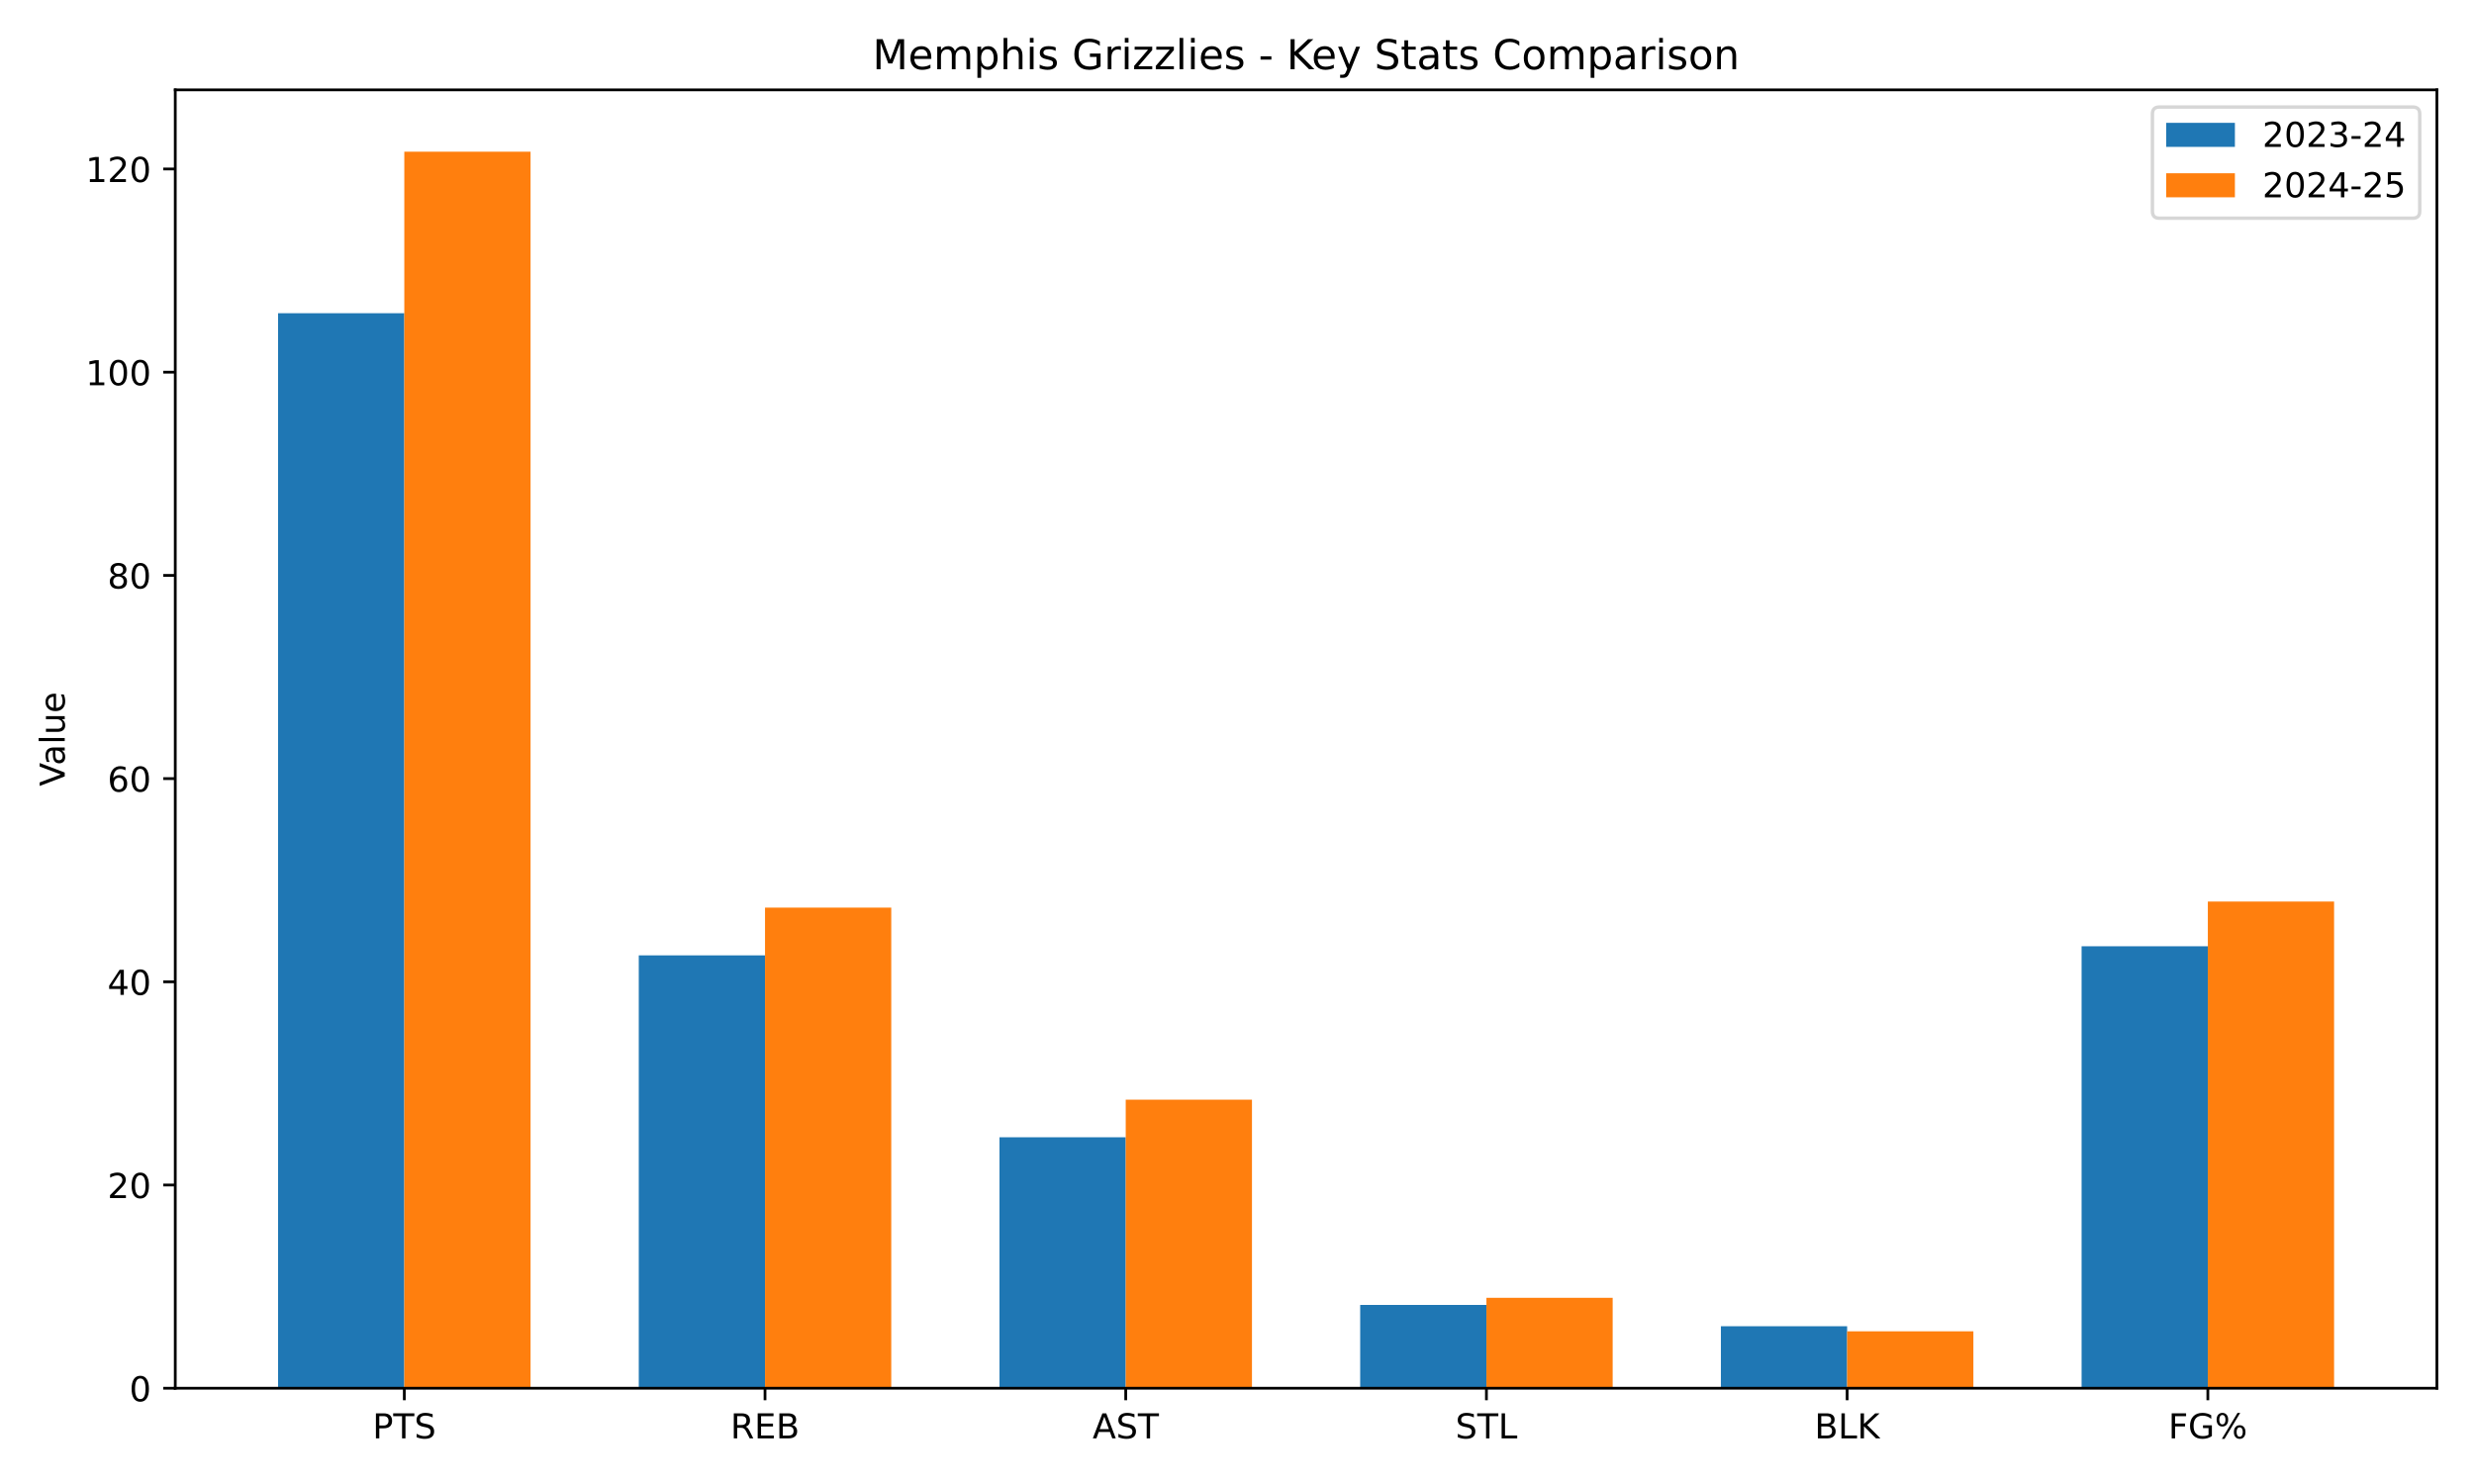
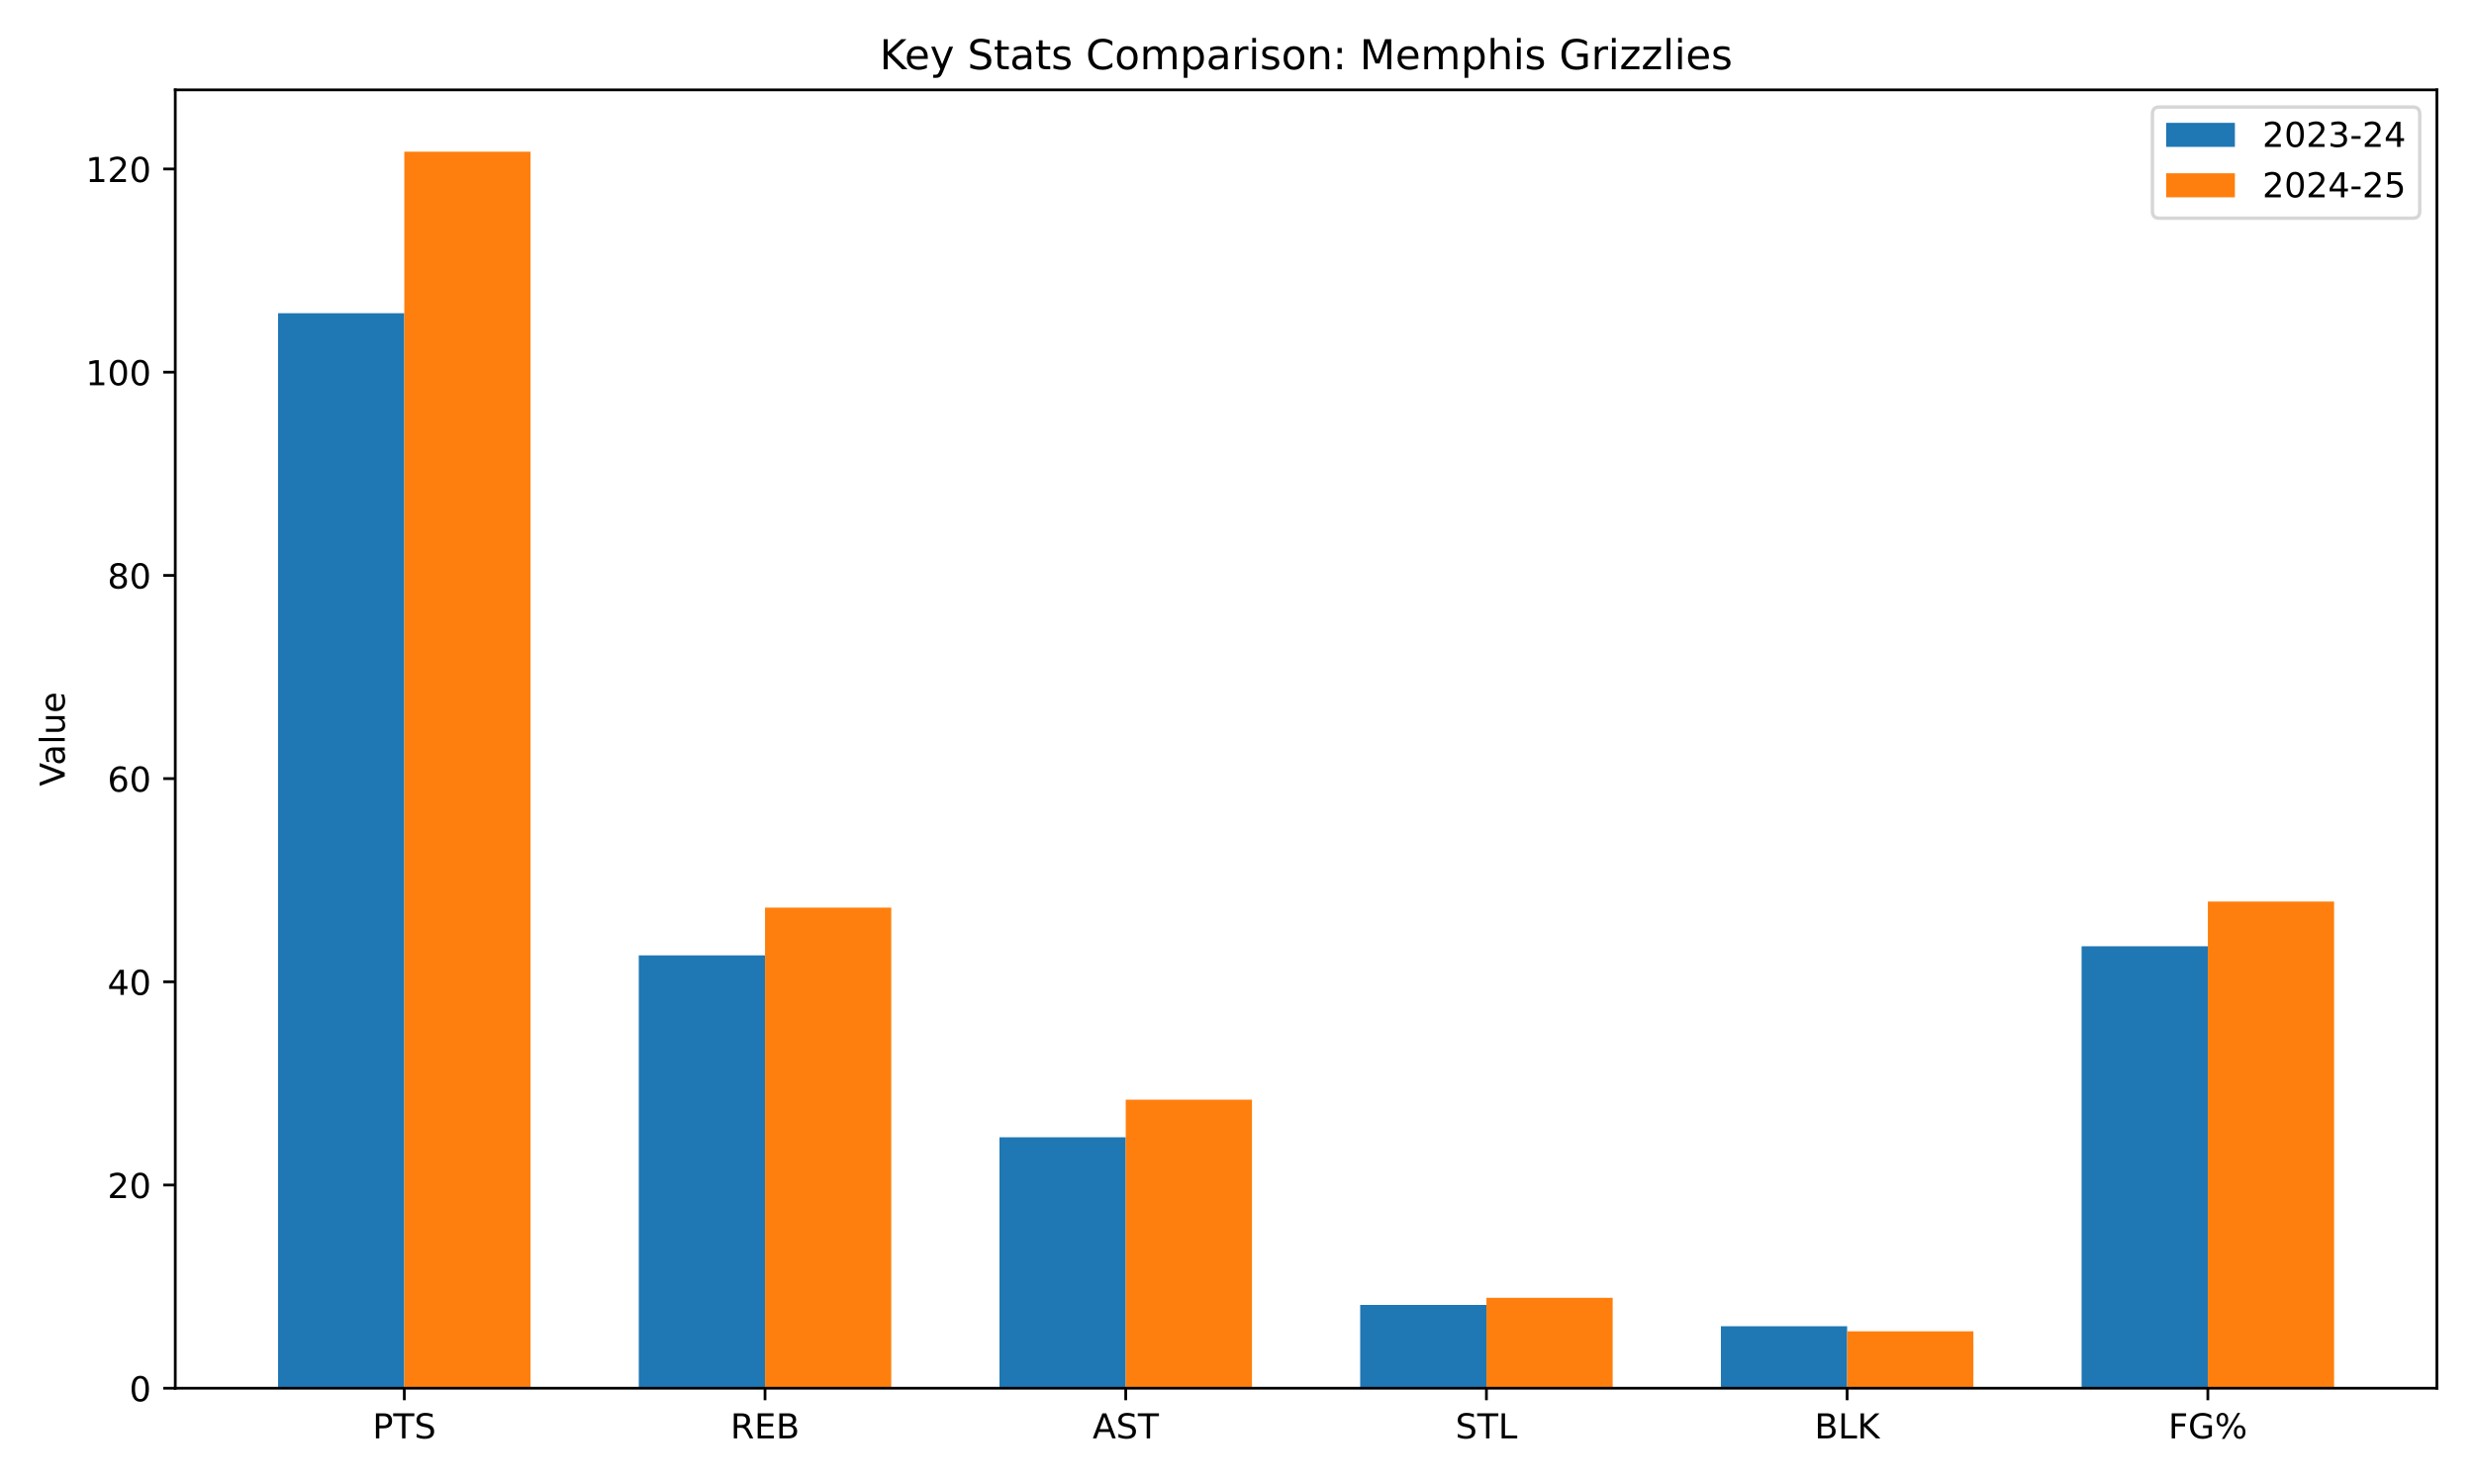
<svg xmlns="http://www.w3.org/2000/svg" xmlns:xlink="http://www.w3.org/1999/xlink" width="720pt" height="432pt" viewBox="0 0 720 432" version="1.1">
  <defs>
    <style type="text/css">*{stroke-linejoin: round; stroke-linecap: butt}</style>
  </defs>
  <g id="figure_1">
    <g id="patch_1">
      <path d="M 0 432  L 720 432  L 720 0  L 0 0  z " style="fill: #ffffff" />
    </g>
    <g id="axes_1">
      <g id="patch_2">
        <path d="M 51.005 404.12  L 709.2 404.12  L 709.2 26.16  L 51.005 26.16  z " style="fill: #ffffff" />
      </g>
      <g id="patch_3">
-         <path d="M 80.923 404.12  L 117.664 404.12  L 117.664 91.187  L 80.923 91.187  z " clip-path="url(#p59e010c3ba)" style="fill: #1f77b4" />
+         <path d="M 80.923 404.12  L 117.664 404.12  L 117.664 91.187  L 80.923 91.187  z " clip-path="url(#pfcd56bd273)" style="fill: #1f77b4" />
      </g>
      <g id="patch_4">
-         <path d="M 185.898 404.12  L 222.64 404.12  L 222.64 278.119  L 185.898 278.119  z " clip-path="url(#p59e010c3ba)" style="fill: #1f77b4" />
+         <path d="M 185.898 404.12  L 222.64 404.12  L 222.64 278.119  L 185.898 278.119  z " clip-path="url(#pfcd56bd273)" style="fill: #1f77b4" />
      </g>
      <g id="patch_5">
-         <path d="M 290.874 404.12  L 327.615 404.12  L 327.615 331.063  L 290.874 331.063  z " clip-path="url(#p59e010c3ba)" style="fill: #1f77b4" />
+         <path d="M 290.874 404.12  L 327.615 404.12  L 327.615 331.063  L 290.874 331.063  z " clip-path="url(#pfcd56bd273)" style="fill: #1f77b4" />
      </g>
      <g id="patch_6">
-         <path d="M 395.849 404.12  L 432.59 404.12  L 432.59 379.866  L 395.849 379.866  z " clip-path="url(#p59e010c3ba)" style="fill: #1f77b4" />
+         <path d="M 395.849 404.12  L 432.59 404.12  L 432.59 379.866  L 395.849 379.866  z " clip-path="url(#pfcd56bd273)" style="fill: #1f77b4" />
      </g>
      <g id="patch_7">
-         <path d="M 500.824 404.12  L 537.565 404.12  L 537.565 386.078  L 500.824 386.078  z " clip-path="url(#p59e010c3ba)" style="fill: #1f77b4" />
+         <path d="M 500.824 404.12  L 537.565 404.12  L 537.565 386.078  L 500.824 386.078  z " clip-path="url(#pfcd56bd273)" style="fill: #1f77b4" />
      </g>
      <g id="patch_8">
-         <path d="M 605.799 404.12  L 642.541 404.12  L 642.541 275.457  L 605.799 275.457  z " clip-path="url(#p59e010c3ba)" style="fill: #1f77b4" />
+         <path d="M 605.799 404.12  L 642.541 404.12  L 642.541 275.457  L 605.799 275.457  z " clip-path="url(#pfcd56bd273)" style="fill: #1f77b4" />
      </g>
      <g id="patch_9">
-         <path d="M 117.664 404.12  L 154.406 404.12  L 154.406 44.158  L 117.664 44.158  z " clip-path="url(#p59e010c3ba)" style="fill: #ff7f0e" />
+         <path d="M 117.664 404.12  L 154.406 404.12  L 154.406 44.158  L 117.664 44.158  z " clip-path="url(#pfcd56bd273)" style="fill: #ff7f0e" />
      </g>
      <g id="patch_10">
-         <path d="M 222.64 404.12  L 259.381 404.12  L 259.381 264.217  L 222.64 264.217  z " clip-path="url(#p59e010c3ba)" style="fill: #ff7f0e" />
+         <path d="M 222.64 404.12  L 259.381 404.12  L 259.381 264.217  L 222.64 264.217  z " clip-path="url(#pfcd56bd273)" style="fill: #ff7f0e" />
      </g>
      <g id="patch_11">
-         <path d="M 327.615 404.12  L 364.356 404.12  L 364.356 320.119  L 327.615 320.119  z " clip-path="url(#p59e010c3ba)" style="fill: #ff7f0e" />
+         <path d="M 327.615 404.12  L 364.356 404.12  L 364.356 320.119  L 327.615 320.119  z " clip-path="url(#pfcd56bd273)" style="fill: #ff7f0e" />
      </g>
      <g id="patch_12">
-         <path d="M 432.59 404.12  L 469.331 404.12  L 469.331 377.796  L 432.59 377.796  z " clip-path="url(#p59e010c3ba)" style="fill: #ff7f0e" />
+         <path d="M 432.59 404.12  L 469.331 404.12  L 469.331 377.796  L 432.59 377.796  z " clip-path="url(#pfcd56bd273)" style="fill: #ff7f0e" />
      </g>
      <g id="patch_13">
-         <path d="M 537.565 404.12  L 574.307 404.12  L 574.307 387.556  L 537.565 387.556  z " clip-path="url(#p59e010c3ba)" style="fill: #ff7f0e" />
+         <path d="M 537.565 404.12  L 574.307 404.12  L 574.307 387.556  L 537.565 387.556  z " clip-path="url(#pfcd56bd273)" style="fill: #ff7f0e" />
      </g>
      <g id="patch_14">
-         <path d="M 642.541 404.12  L 679.282 404.12  L 679.282 262.442  L 642.541 262.442  z " clip-path="url(#p59e010c3ba)" style="fill: #ff7f0e" />
+         <path d="M 642.541 404.12  L 679.282 404.12  L 679.282 262.442  L 642.541 262.442  z " clip-path="url(#pfcd56bd273)" style="fill: #ff7f0e" />
      </g>
      <g id="matplotlib.axis_1">
        <g id="xtick_1">
          <g id="line2d_1">
            <defs>
-               <path id="mf47f81789f" d="M 0 0  L 0 3.5  " style="stroke: #000000; stroke-width: 0.8" />
+               <path id="mcd66776b25" d="M 0 0  L 0 3.5  " style="stroke: #000000; stroke-width: 0.8" />
            </defs>
            <g>
-               <use xlink:href="#mf47f81789f" x="117.664" y="404.12" style="stroke: #000000; stroke-width: 0.8" />
+               <use xlink:href="#mcd66776b25" x="117.664" y="404.12" style="stroke: #000000; stroke-width: 0.8" />
            </g>
          </g>
          <g id="text_1">
            <g transform="translate(108.4213 418.7184) scale(0.1 -0.1)">
              <defs>
                <path id="DejaVuSans-50" d="M 1259 4147  L 1259 2394  L 2053 2394  Q 2494 2394 2734 2622  Q 2975 2850 2975 3272  Q 2975 3691 2734 3919  Q 2494 4147 2053 4147  L 1259 4147  z M 628 4666  L 2053 4666  Q 2838 4666 3239 4311  Q 3641 3956 3641 3272  Q 3641 2581 3239 2228  Q 2838 1875 2053 1875  L 1259 1875  L 1259 0  L 628 0  L 628 4666  z " transform="scale(0.015625)" />
                <path id="DejaVuSans-54" d="M -19 4666  L 3928 4666  L 3928 4134  L 2272 4134  L 2272 0  L 1638 0  L 1638 4134  L -19 4134  L -19 4666  z " transform="scale(0.015625)" />
                <path id="DejaVuSans-53" d="M 3425 4513  L 3425 3897  Q 3066 4069 2747 4153  Q 2428 4238 2131 4238  Q 1616 4238 1336 4038  Q 1056 3838 1056 3469  Q 1056 3159 1242 3001  Q 1428 2844 1947 2747  L 2328 2669  Q 3034 2534 3370 2195  Q 3706 1856 3706 1288  Q 3706 609 3251 259  Q 2797 -91 1919 -91  Q 1588 -91 1214 -16  Q 841 59 441 206  L 441 856  Q 825 641 1194 531  Q 1563 422 1919 422  Q 2459 422 2753 634  Q 3047 847 3047 1241  Q 3047 1584 2836 1778  Q 2625 1972 2144 2069  L 1759 2144  Q 1053 2284 737 2584  Q 422 2884 422 3419  Q 422 4038 858 4394  Q 1294 4750 2059 4750  Q 2388 4750 2728 4690  Q 3069 4631 3425 4513  z " transform="scale(0.015625)" />
              </defs>
              <use xlink:href="#DejaVuSans-50" />
              <use xlink:href="#DejaVuSans-54" transform="translate(60.30273 0)" />
              <use xlink:href="#DejaVuSans-53" transform="translate(121.3867 0)" />
            </g>
          </g>
        </g>
        <g id="xtick_2">
          <g id="line2d_2">
            <g>
-               <use xlink:href="#mf47f81789f" x="222.64" y="404.12" style="stroke: #000000; stroke-width: 0.8" />
+               <use xlink:href="#mcd66776b25" x="222.64" y="404.12" style="stroke: #000000; stroke-width: 0.8" />
            </g>
          </g>
          <g id="text_2">
            <g transform="translate(212.5755 418.7184) scale(0.1 -0.1)">
              <defs>
                <path id="DejaVuSans-52" d="M 2841 2188  Q 3044 2119 3236 1894  Q 3428 1669 3622 1275  L 4263 0  L 3584 0  L 2988 1197  Q 2756 1666 2539 1819  Q 2322 1972 1947 1972  L 1259 1972  L 1259 0  L 628 0  L 628 4666  L 2053 4666  Q 2853 4666 3247 4331  Q 3641 3997 3641 3322  Q 3641 2881 3436 2590  Q 3231 2300 2841 2188  z M 1259 4147  L 1259 2491  L 2053 2491  Q 2509 2491 2742 2702  Q 2975 2913 2975 3322  Q 2975 3731 2742 3939  Q 2509 4147 2053 4147  L 1259 4147  z " transform="scale(0.015625)" />
                <path id="DejaVuSans-45" d="M 628 4666  L 3578 4666  L 3578 4134  L 1259 4134  L 1259 2753  L 3481 2753  L 3481 2222  L 1259 2222  L 1259 531  L 3634 531  L 3634 0  L 628 0  L 628 4666  z " transform="scale(0.015625)" />
                <path id="DejaVuSans-42" d="M 1259 2228  L 1259 519  L 2272 519  Q 2781 519 3026 730  Q 3272 941 3272 1375  Q 3272 1813 3026 2020  Q 2781 2228 2272 2228  L 1259 2228  z M 1259 4147  L 1259 2741  L 2194 2741  Q 2656 2741 2882 2914  Q 3109 3088 3109 3444  Q 3109 3797 2882 3972  Q 2656 4147 2194 4147  L 1259 4147  z M 628 4666  L 2241 4666  Q 2963 4666 3353 4366  Q 3744 4066 3744 3513  Q 3744 3084 3544 2831  Q 3344 2578 2956 2516  Q 3422 2416 3680 2098  Q 3938 1781 3938 1306  Q 3938 681 3513 340  Q 3088 0 2303 0  L 628 0  L 628 4666  z " transform="scale(0.015625)" />
              </defs>
              <use xlink:href="#DejaVuSans-52" />
              <use xlink:href="#DejaVuSans-45" transform="translate(69.48242 0)" />
              <use xlink:href="#DejaVuSans-42" transform="translate(132.666 0)" />
            </g>
          </g>
        </g>
        <g id="xtick_3">
          <g id="line2d_3">
            <g>
-               <use xlink:href="#mf47f81789f" x="327.615" y="404.12" style="stroke: #000000; stroke-width: 0.8" />
+               <use xlink:href="#mcd66776b25" x="327.615" y="404.12" style="stroke: #000000; stroke-width: 0.8" />
            </g>
          </g>
          <g id="text_3">
            <g transform="translate(317.9664 418.7184) scale(0.1 -0.1)">
              <defs>
                <path id="DejaVuSans-41" d="M 2188 4044  L 1331 1722  L 3047 1722  L 2188 4044  z M 1831 4666  L 2547 4666  L 4325 0  L 3669 0  L 3244 1197  L 1141 1197  L 716 0  L 50 0  L 1831 4666  z " transform="scale(0.015625)" />
              </defs>
              <use xlink:href="#DejaVuSans-41" />
              <use xlink:href="#DejaVuSans-53" transform="translate(68.4082 0)" />
              <use xlink:href="#DejaVuSans-54" transform="translate(131.8848 0)" />
            </g>
          </g>
        </g>
        <g id="xtick_4">
          <g id="line2d_4">
            <g>
-               <use xlink:href="#mf47f81789f" x="432.59" y="404.12" style="stroke: #000000; stroke-width: 0.8" />
+               <use xlink:href="#mcd66776b25" x="432.59" y="404.12" style="stroke: #000000; stroke-width: 0.8" />
            </g>
          </g>
          <g id="text_4">
            <g transform="translate(423.5761 418.7184) scale(0.1 -0.1)">
              <defs>
                <path id="DejaVuSans-4c" d="M 628 4666  L 1259 4666  L 1259 531  L 3531 531  L 3531 0  L 628 0  L 628 4666  z " transform="scale(0.015625)" />
              </defs>
              <use xlink:href="#DejaVuSans-53" />
              <use xlink:href="#DejaVuSans-54" transform="translate(63.47656 0)" />
              <use xlink:href="#DejaVuSans-4c" transform="translate(124.5605 0)" />
            </g>
          </g>
        </g>
        <g id="xtick_5">
          <g id="line2d_5">
            <g>
-               <use xlink:href="#mf47f81789f" x="537.565" y="404.12" style="stroke: #000000; stroke-width: 0.8" />
+               <use xlink:href="#mcd66776b25" x="537.565" y="404.12" style="stroke: #000000; stroke-width: 0.8" />
            </g>
          </g>
          <g id="text_5">
            <g transform="translate(528.0701 418.7184) scale(0.1 -0.1)">
              <defs>
                <path id="DejaVuSans-4b" d="M 628 4666  L 1259 4666  L 1259 2694  L 3353 4666  L 4166 4666  L 1850 2491  L 4331 0  L 3500 0  L 1259 2247  L 1259 0  L 628 0  L 628 4666  z " transform="scale(0.015625)" />
              </defs>
              <use xlink:href="#DejaVuSans-42" />
              <use xlink:href="#DejaVuSans-4c" transform="translate(68.60352 0)" />
              <use xlink:href="#DejaVuSans-4b" transform="translate(124.3164 0)" />
            </g>
          </g>
        </g>
        <g id="xtick_6">
          <g id="line2d_6">
            <g>
-               <use xlink:href="#mf47f81789f" x="642.541" y="404.12" style="stroke: #000000; stroke-width: 0.8" />
+               <use xlink:href="#mcd66776b25" x="642.541" y="404.12" style="stroke: #000000; stroke-width: 0.8" />
            </g>
          </g>
          <g id="text_6">
            <g transform="translate(631.0399 418.7184) scale(0.1 -0.1)">
              <defs>
                <path id="DejaVuSans-46" d="M 628 4666  L 3309 4666  L 3309 4134  L 1259 4134  L 1259 2759  L 3109 2759  L 3109 2228  L 1259 2228  L 1259 0  L 628 0  L 628 4666  z " transform="scale(0.015625)" />
                <path id="DejaVuSans-47" d="M 3809 666  L 3809 1919  L 2778 1919  L 2778 2438  L 4434 2438  L 4434 434  Q 4069 175 3628 42  Q 3188 -91 2688 -91  Q 1594 -91 976 548  Q 359 1188 359 2328  Q 359 3472 976 4111  Q 1594 4750 2688 4750  Q 3144 4750 3555 4637  Q 3966 4525 4313 4306  L 4313 3634  Q 3963 3931 3569 4081  Q 3175 4231 2741 4231  Q 1884 4231 1454 3753  Q 1025 3275 1025 2328  Q 1025 1384 1454 906  Q 1884 428 2741 428  Q 3075 428 3337 486  Q 3600 544 3809 666  z " transform="scale(0.015625)" />
                <path id="DejaVuSans-25" d="M 4653 2053  Q 4381 2053 4226 1822  Q 4072 1591 4072 1178  Q 4072 772 4226 539  Q 4381 306 4653 306  Q 4919 306 5073 539  Q 5228 772 5228 1178  Q 5228 1588 5073 1820  Q 4919 2053 4653 2053  z M 4653 2450  Q 5147 2450 5437 2106  Q 5728 1763 5728 1178  Q 5728 594 5436 251  Q 5144 -91 4653 -91  Q 4153 -91 3862 251  Q 3572 594 3572 1178  Q 3572 1766 3864 2108  Q 4156 2450 4653 2450  z M 1428 4353  Q 1159 4353 1004 4120  Q 850 3888 850 3481  Q 850 3069 1003 2837  Q 1156 2606 1428 2606  Q 1700 2606 1854 2837  Q 2009 3069 2009 3481  Q 2009 3884 1853 4118  Q 1697 4353 1428 4353  z M 4250 4750  L 4750 4750  L 1831 -91  L 1331 -91  L 4250 4750  z M 1428 4750  Q 1922 4750 2215 4408  Q 2509 4066 2509 3481  Q 2509 2891 2217 2550  Q 1925 2209 1428 2209  Q 931 2209 642 2551  Q 353 2894 353 3481  Q 353 4063 643 4406  Q 934 4750 1428 4750  z " transform="scale(0.015625)" />
              </defs>
              <use xlink:href="#DejaVuSans-46" />
              <use xlink:href="#DejaVuSans-47" transform="translate(57.51953 0)" />
              <use xlink:href="#DejaVuSans-25" transform="translate(135.0098 0)" />
            </g>
          </g>
        </g>
      </g>
      <g id="matplotlib.axis_2">
        <g id="ytick_1">
          <g id="line2d_7">
            <defs>
-               <path id="m4245919a4b" d="M 0 0  L -3.5 0  " style="stroke: #000000; stroke-width: 0.8" />
+               <path id="mbdf0be1063" d="M 0 0  L -3.5 0  " style="stroke: #000000; stroke-width: 0.8" />
            </defs>
            <g>
-               <use xlink:href="#m4245919a4b" x="51.005" y="404.12" style="stroke: #000000; stroke-width: 0.8" />
+               <use xlink:href="#mbdf0be1063" x="51.005" y="404.12" style="stroke: #000000; stroke-width: 0.8" />
            </g>
          </g>
          <g id="text_7">
            <g transform="translate(37.6425 407.9192) scale(0.1 -0.1)">
              <defs>
                <path id="DejaVuSans-30" d="M 2034 4250  Q 1547 4250 1301 3770  Q 1056 3291 1056 2328  Q 1056 1369 1301 889  Q 1547 409 2034 409  Q 2525 409 2770 889  Q 3016 1369 3016 2328  Q 3016 3291 2770 3770  Q 2525 4250 2034 4250  z M 2034 4750  Q 2819 4750 3233 4129  Q 3647 3509 3647 2328  Q 3647 1150 3233 529  Q 2819 -91 2034 -91  Q 1250 -91 836 529  Q 422 1150 422 2328  Q 422 3509 836 4129  Q 1250 4750 2034 4750  z " transform="scale(0.015625)" />
              </defs>
              <use xlink:href="#DejaVuSans-30" />
            </g>
          </g>
        </g>
        <g id="ytick_2">
          <g id="line2d_8">
            <g>
-               <use xlink:href="#m4245919a4b" x="51.005" y="344.964" style="stroke: #000000; stroke-width: 0.8" />
+               <use xlink:href="#mbdf0be1063" x="51.005" y="344.964" style="stroke: #000000; stroke-width: 0.8" />
            </g>
          </g>
          <g id="text_8">
            <g transform="translate(31.28 348.7636) scale(0.1 -0.1)">
              <defs>
                <path id="DejaVuSans-32" d="M 1228 531  L 3431 531  L 3431 0  L 469 0  L 469 531  Q 828 903 1448 1529  Q 2069 2156 2228 2338  Q 2531 2678 2651 2914  Q 2772 3150 2772 3378  Q 2772 3750 2511 3984  Q 2250 4219 1831 4219  Q 1534 4219 1204 4116  Q 875 4013 500 3803  L 500 4441  Q 881 4594 1212 4672  Q 1544 4750 1819 4750  Q 2544 4750 2975 4387  Q 3406 4025 3406 3419  Q 3406 3131 3298 2873  Q 3191 2616 2906 2266  Q 2828 2175 2409 1742  Q 1991 1309 1228 531  z " transform="scale(0.015625)" />
              </defs>
              <use xlink:href="#DejaVuSans-32" />
              <use xlink:href="#DejaVuSans-30" transform="translate(63.62305 0)" />
            </g>
          </g>
        </g>
        <g id="ytick_3">
          <g id="line2d_9">
            <g>
-               <use xlink:href="#m4245919a4b" x="51.005" y="285.809" style="stroke: #000000; stroke-width: 0.8" />
+               <use xlink:href="#mbdf0be1063" x="51.005" y="285.809" style="stroke: #000000; stroke-width: 0.8" />
            </g>
          </g>
          <g id="text_9">
            <g transform="translate(31.28 289.608) scale(0.1 -0.1)">
              <defs>
                <path id="DejaVuSans-34" d="M 2419 4116  L 825 1625  L 2419 1625  L 2419 4116  z M 2253 4666  L 3047 4666  L 3047 1625  L 3713 1625  L 3713 1100  L 3047 1100  L 3047 0  L 2419 0  L 2419 1100  L 313 1100  L 313 1709  L 2253 4666  z " transform="scale(0.015625)" />
              </defs>
              <use xlink:href="#DejaVuSans-34" />
              <use xlink:href="#DejaVuSans-30" transform="translate(63.62305 0)" />
            </g>
          </g>
        </g>
        <g id="ytick_4">
          <g id="line2d_10">
            <g>
-               <use xlink:href="#m4245919a4b" x="51.005" y="226.653" style="stroke: #000000; stroke-width: 0.8" />
+               <use xlink:href="#mbdf0be1063" x="51.005" y="226.653" style="stroke: #000000; stroke-width: 0.8" />
            </g>
          </g>
          <g id="text_10">
            <g transform="translate(31.28 230.4524) scale(0.1 -0.1)">
              <defs>
                <path id="DejaVuSans-36" d="M 2113 2584  Q 1688 2584 1439 2293  Q 1191 2003 1191 1497  Q 1191 994 1439 701  Q 1688 409 2113 409  Q 2538 409 2786 701  Q 3034 994 3034 1497  Q 3034 2003 2786 2293  Q 2538 2584 2113 2584  z M 3366 4563  L 3366 3988  Q 3128 4100 2886 4159  Q 2644 4219 2406 4219  Q 1781 4219 1451 3797  Q 1122 3375 1075 2522  Q 1259 2794 1537 2939  Q 1816 3084 2150 3084  Q 2853 3084 3261 2657  Q 3669 2231 3669 1497  Q 3669 778 3244 343  Q 2819 -91 2113 -91  Q 1303 -91 875 529  Q 447 1150 447 2328  Q 447 3434 972 4092  Q 1497 4750 2381 4750  Q 2619 4750 2861 4703  Q 3103 4656 3366 4563  z " transform="scale(0.015625)" />
              </defs>
              <use xlink:href="#DejaVuSans-36" />
              <use xlink:href="#DejaVuSans-30" transform="translate(63.62305 0)" />
            </g>
          </g>
        </g>
        <g id="ytick_5">
          <g id="line2d_11">
            <g>
-               <use xlink:href="#m4245919a4b" x="51.005" y="167.498" style="stroke: #000000; stroke-width: 0.8" />
+               <use xlink:href="#mbdf0be1063" x="51.005" y="167.498" style="stroke: #000000; stroke-width: 0.8" />
            </g>
          </g>
          <g id="text_11">
            <g transform="translate(31.28 171.2968) scale(0.1 -0.1)">
              <defs>
                <path id="DejaVuSans-38" d="M 2034 2216  Q 1584 2216 1326 1975  Q 1069 1734 1069 1313  Q 1069 891 1326 650  Q 1584 409 2034 409  Q 2484 409 2743 651  Q 3003 894 3003 1313  Q 3003 1734 2745 1975  Q 2488 2216 2034 2216  z M 1403 2484  Q 997 2584 770 2862  Q 544 3141 544 3541  Q 544 4100 942 4425  Q 1341 4750 2034 4750  Q 2731 4750 3128 4425  Q 3525 4100 3525 3541  Q 3525 3141 3298 2862  Q 3072 2584 2669 2484  Q 3125 2378 3379 2068  Q 3634 1759 3634 1313  Q 3634 634 3220 271  Q 2806 -91 2034 -91  Q 1263 -91 848 271  Q 434 634 434 1313  Q 434 1759 690 2068  Q 947 2378 1403 2484  z M 1172 3481  Q 1172 3119 1398 2916  Q 1625 2713 2034 2713  Q 2441 2713 2670 2916  Q 2900 3119 2900 3481  Q 2900 3844 2670 4047  Q 2441 4250 2034 4250  Q 1625 4250 1398 4047  Q 1172 3844 1172 3481  z " transform="scale(0.015625)" />
              </defs>
              <use xlink:href="#DejaVuSans-38" />
              <use xlink:href="#DejaVuSans-30" transform="translate(63.62305 0)" />
            </g>
          </g>
        </g>
        <g id="ytick_6">
          <g id="line2d_12">
            <g>
-               <use xlink:href="#m4245919a4b" x="51.005" y="108.342" style="stroke: #000000; stroke-width: 0.8" />
+               <use xlink:href="#mbdf0be1063" x="51.005" y="108.342" style="stroke: #000000; stroke-width: 0.8" />
            </g>
          </g>
          <g id="text_12">
            <g transform="translate(24.9175 112.1412) scale(0.1 -0.1)">
              <defs>
                <path id="DejaVuSans-31" d="M 794 531  L 1825 531  L 1825 4091  L 703 3866  L 703 4441  L 1819 4666  L 2450 4666  L 2450 531  L 3481 531  L 3481 0  L 794 0  L 794 531  z " transform="scale(0.015625)" />
              </defs>
              <use xlink:href="#DejaVuSans-31" />
              <use xlink:href="#DejaVuSans-30" transform="translate(63.62305 0)" />
              <use xlink:href="#DejaVuSans-30" transform="translate(127.2461 0)" />
            </g>
          </g>
        </g>
        <g id="ytick_7">
          <g id="line2d_13">
            <g>
-               <use xlink:href="#m4245919a4b" x="51.005" y="49.186" style="stroke: #000000; stroke-width: 0.8" />
+               <use xlink:href="#mbdf0be1063" x="51.005" y="49.186" style="stroke: #000000; stroke-width: 0.8" />
            </g>
          </g>
          <g id="text_13">
            <g transform="translate(24.9175 52.98554) scale(0.1 -0.1)">
              <use xlink:href="#DejaVuSans-31" />
              <use xlink:href="#DejaVuSans-32" transform="translate(63.62305 0)" />
              <use xlink:href="#DejaVuSans-30" transform="translate(127.2461 0)" />
            </g>
          </g>
        </g>
        <g id="text_14">
          <g transform="translate(18.83781 228.8713) rotate(-90) scale(0.1 -0.1)">
            <defs>
              <path id="DejaVuSans-56" d="M 1831 0  L 50 4666  L 709 4666  L 2188 738  L 3669 4666  L 4325 4666  L 2547 0  L 1831 0  z " transform="scale(0.015625)" />
              <path id="DejaVuSans-61" d="M 2194 1759  Q 1497 1759 1228 1600  Q 959 1441 959 1056  Q 959 750 1161 570  Q 1363 391 1709 391  Q 2188 391 2477 730  Q 2766 1069 2766 1631  L 2766 1759  L 2194 1759  z M 3341 1997  L 3341 0  L 2766 0  L 2766 531  Q 2569 213 2275 61  Q 1981 -91 1556 -91  Q 1019 -91 701 211  Q 384 513 384 1019  Q 384 1609 779 1909  Q 1175 2209 1959 2209  L 2766 2209  L 2766 2266  Q 2766 2663 2505 2880  Q 2244 3097 1772 3097  Q 1472 3097 1187 3025  Q 903 2953 641 2809  L 641 3341  Q 956 3463 1253 3523  Q 1550 3584 1831 3584  Q 2591 3584 2966 3190  Q 3341 2797 3341 1997  z " transform="scale(0.015625)" />
              <path id="DejaVuSans-6c" d="M 603 4863  L 1178 4863  L 1178 0  L 603 0  L 603 4863  z " transform="scale(0.015625)" />
              <path id="DejaVuSans-75" d="M 544 1381  L 544 3500  L 1119 3500  L 1119 1403  Q 1119 906 1312 657  Q 1506 409 1894 409  Q 2359 409 2629 706  Q 2900 1003 2900 1516  L 2900 3500  L 3475 3500  L 3475 0  L 2900 0  L 2900 538  Q 2691 219 2414 64  Q 2138 -91 1772 -91  Q 1169 -91 856 284  Q 544 659 544 1381  z M 1991 3584  L 1991 3584  z " transform="scale(0.015625)" />
              <path id="DejaVuSans-65" d="M 3597 1894  L 3597 1613  L 953 1613  Q 991 1019 1311 708  Q 1631 397 2203 397  Q 2534 397 2845 478  Q 3156 559 3463 722  L 3463 178  Q 3153 47 2828 -22  Q 2503 -91 2169 -91  Q 1331 -91 842 396  Q 353 884 353 1716  Q 353 2575 817 3079  Q 1281 3584 2069 3584  Q 2775 3584 3186 3129  Q 3597 2675 3597 1894  z M 3022 2063  Q 3016 2534 2758 2815  Q 2500 3097 2075 3097  Q 1594 3097 1305 2825  Q 1016 2553 972 2059  L 3022 2063  z " transform="scale(0.015625)" />
            </defs>
            <use xlink:href="#DejaVuSans-56" />
            <use xlink:href="#DejaVuSans-61" transform="translate(60.6582 0)" />
            <use xlink:href="#DejaVuSans-6c" transform="translate(121.9375 0)" />
            <use xlink:href="#DejaVuSans-75" transform="translate(149.7207 0)" />
            <use xlink:href="#DejaVuSans-65" transform="translate(213.0996 0)" />
          </g>
        </g>
      </g>
      <g id="patch_15">
        <path d="M 51.005 404.12  L 51.005 26.16  " style="fill: none; stroke: #000000; stroke-width: 0.8; stroke-linejoin: miter; stroke-linecap: square" />
      </g>
      <g id="patch_16">
        <path d="M 709.2 404.12  L 709.2 26.16  " style="fill: none; stroke: #000000; stroke-width: 0.8; stroke-linejoin: miter; stroke-linecap: square" />
      </g>
      <g id="patch_17">
        <path d="M 51.005 404.12  L 709.2 404.12  " style="fill: none; stroke: #000000; stroke-width: 0.8; stroke-linejoin: miter; stroke-linecap: square" />
      </g>
      <g id="patch_18">
        <path d="M 51.005 26.16  L 709.2 26.16  " style="fill: none; stroke: #000000; stroke-width: 0.8; stroke-linejoin: miter; stroke-linecap: square" />
      </g>
      <g id="text_15">
-         <g transform="translate(253.9366 20.16) scale(0.12 -0.12)">
+         <g transform="translate(255.9869 20.16) scale(0.12 -0.12)">
          <defs>
-             <path id="DejaVuSans-4d" d="M 628 4666  L 1569 4666  L 2759 1491  L 3956 4666  L 4897 4666  L 4897 0  L 4281 0  L 4281 4097  L 3078 897  L 2444 897  L 1241 4097  L 1241 0  L 628 0  L 628 4666  z " transform="scale(0.015625)" />
+             <path id="DejaVuSans-79" d="M 2059 -325  Q 1816 -950 1584 -1140  Q 1353 -1331 966 -1331  L 506 -1331  L 506 -850  L 844 -850  Q 1081 -850 1212 -737  Q 1344 -625 1503 -206  L 1606 56  L 191 3500  L 800 3500  L 1894 763  L 2988 3500  L 3597 3500  L 2059 -325  z " transform="scale(0.015625)" />
+             <path id="DejaVuSans-20" transform="scale(0.015625)" />
+             <path id="DejaVuSans-74" d="M 1172 4494  L 1172 3500  L 2356 3500  L 2356 3053  L 1172 3053  L 1172 1153  Q 1172 725 1289 603  Q 1406 481 1766 481  L 2356 481  L 2356 0  L 1766 0  Q 1100 0 847 248  Q 594 497 594 1153  L 594 3053  L 172 3053  L 172 3500  L 594 3500  L 594 4494  L 1172 4494  z " transform="scale(0.015625)" />
+             <path id="DejaVuSans-73" d="M 2834 3397  L 2834 2853  Q 2591 2978 2328 3040  Q 2066 3103 1784 3103  Q 1356 3103 1142 2972  Q 928 2841 928 2578  Q 928 2378 1081 2264  Q 1234 2150 1697 2047  L 1894 2003  Q 2506 1872 2764 1633  Q 3022 1394 3022 966  Q 3022 478 2636 193  Q 2250 -91 1575 -91  Q 1294 -91 989 -36  Q 684 19 347 128  L 347 722  Q 666 556 975 473  Q 1284 391 1588 391  Q 1994 391 2212 530  Q 2431 669 2431 922  Q 2431 1156 2273 1281  Q 2116 1406 1581 1522  L 1381 1569  Q 847 1681 609 1914  Q 372 2147 372 2553  Q 372 3047 722 3315  Q 1072 3584 1716 3584  Q 2034 3584 2315 3537  Q 2597 3491 2834 3397  z " transform="scale(0.015625)" />
+             <path id="DejaVuSans-43" d="M 4122 4306  L 4122 3641  Q 3803 3938 3442 4084  Q 3081 4231 2675 4231  Q 1875 4231 1450 3742  Q 1025 3253 1025 2328  Q 1025 1406 1450 917  Q 1875 428 2675 428  Q 3081 428 3442 575  Q 3803 722 4122 1019  L 4122 359  Q 3791 134 3420 21  Q 3050 -91 2638 -91  Q 1578 -91 968 557  Q 359 1206 359 2328  Q 359 3453 968 4101  Q 1578 4750 2638 4750  Q 3056 4750 3426 4639  Q 3797 4528 4122 4306  z " transform="scale(0.015625)" />
+             <path id="DejaVuSans-6f" d="M 1959 3097  Q 1497 3097 1228 2736  Q 959 2375 959 1747  Q 959 1119 1226 758  Q 1494 397 1959 397  Q 2419 397 2687 759  Q 2956 1122 2956 1747  Q 2956 2369 2687 2733  Q 2419 3097 1959 3097  z M 1959 3584  Q 2709 3584 3137 3096  Q 3566 2609 3566 1747  Q 3566 888 3137 398  Q 2709 -91 1959 -91  Q 1206 -91 779 398  Q 353 888 353 1747  Q 353 2609 779 3096  Q 1206 3584 1959 3584  z " transform="scale(0.015625)" />
            <path id="DejaVuSans-6d" d="M 3328 2828  Q 3544 3216 3844 3400  Q 4144 3584 4550 3584  Q 5097 3584 5394 3201  Q 5691 2819 5691 2113  L 5691 0  L 5113 0  L 5113 2094  Q 5113 2597 4934 2840  Q 4756 3084 4391 3084  Q 3944 3084 3684 2787  Q 3425 2491 3425 1978  L 3425 0  L 2847 0  L 2847 2094  Q 2847 2600 2669 2842  Q 2491 3084 2119 3084  Q 1678 3084 1418 2786  Q 1159 2488 1159 1978  L 1159 0  L 581 0  L 581 3500  L 1159 3500  L 1159 2956  Q 1356 3278 1631 3431  Q 1906 3584 2284 3584  Q 2666 3584 2933 3390  Q 3200 3197 3328 2828  z " transform="scale(0.015625)" />
            <path id="DejaVuSans-70" d="M 1159 525  L 1159 -1331  L 581 -1331  L 581 3500  L 1159 3500  L 1159 2969  Q 1341 3281 1617 3432  Q 1894 3584 2278 3584  Q 2916 3584 3314 3078  Q 3713 2572 3713 1747  Q 3713 922 3314 415  Q 2916 -91 2278 -91  Q 1894 -91 1617 61  Q 1341 213 1159 525  z M 3116 1747  Q 3116 2381 2855 2742  Q 2594 3103 2138 3103  Q 1681 3103 1420 2742  Q 1159 2381 1159 1747  Q 1159 1113 1420 752  Q 1681 391 2138 391  Q 2594 391 2855 752  Q 3116 1113 3116 1747  z " transform="scale(0.015625)" />
+             <path id="DejaVuSans-72" d="M 2631 2963  Q 2534 3019 2420 3045  Q 2306 3072 2169 3072  Q 1681 3072 1420 2755  Q 1159 2438 1159 1844  L 1159 0  L 581 0  L 581 3500  L 1159 3500  L 1159 2956  Q 1341 3275 1631 3429  Q 1922 3584 2338 3584  Q 2397 3584 2469 3576  Q 2541 3569 2628 3553  L 2631 2963  z " transform="scale(0.015625)" />
+             <path id="DejaVuSans-69" d="M 603 3500  L 1178 3500  L 1178 0  L 603 0  L 603 3500  z M 603 4863  L 1178 4863  L 1178 4134  L 603 4134  L 603 4863  z " transform="scale(0.015625)" />
+             <path id="DejaVuSans-6e" d="M 3513 2113  L 3513 0  L 2938 0  L 2938 2094  Q 2938 2591 2744 2837  Q 2550 3084 2163 3084  Q 1697 3084 1428 2787  Q 1159 2491 1159 1978  L 1159 0  L 581 0  L 581 3500  L 1159 3500  L 1159 2956  Q 1366 3272 1645 3428  Q 1925 3584 2291 3584  Q 2894 3584 3203 3211  Q 3513 2838 3513 2113  z " transform="scale(0.015625)" />
+             <path id="DejaVuSans-3a" d="M 750 794  L 1409 794  L 1409 0  L 750 0  L 750 794  z M 750 3309  L 1409 3309  L 1409 2516  L 750 2516  L 750 3309  z " transform="scale(0.015625)" />
+             <path id="DejaVuSans-4d" d="M 628 4666  L 1569 4666  L 2759 1491  L 3956 4666  L 4897 4666  L 4897 0  L 4281 0  L 4281 4097  L 3078 897  L 2444 897  L 1241 4097  L 1241 0  L 628 0  L 628 4666  z " transform="scale(0.015625)" />
            <path id="DejaVuSans-68" d="M 3513 2113  L 3513 0  L 2938 0  L 2938 2094  Q 2938 2591 2744 2837  Q 2550 3084 2163 3084  Q 1697 3084 1428 2787  Q 1159 2491 1159 1978  L 1159 0  L 581 0  L 581 4863  L 1159 4863  L 1159 2956  Q 1366 3272 1645 3428  Q 1925 3584 2291 3584  Q 2894 3584 3203 3211  Q 3513 2838 3513 2113  z " transform="scale(0.015625)" />
-             <path id="DejaVuSans-69" d="M 603 3500  L 1178 3500  L 1178 0  L 603 0  L 603 3500  z M 603 4863  L 1178 4863  L 1178 4134  L 603 4134  L 603 4863  z " transform="scale(0.015625)" />
-             <path id="DejaVuSans-73" d="M 2834 3397  L 2834 2853  Q 2591 2978 2328 3040  Q 2066 3103 1784 3103  Q 1356 3103 1142 2972  Q 928 2841 928 2578  Q 928 2378 1081 2264  Q 1234 2150 1697 2047  L 1894 2003  Q 2506 1872 2764 1633  Q 3022 1394 3022 966  Q 3022 478 2636 193  Q 2250 -91 1575 -91  Q 1294 -91 989 -36  Q 684 19 347 128  L 347 722  Q 666 556 975 473  Q 1284 391 1588 391  Q 1994 391 2212 530  Q 2431 669 2431 922  Q 2431 1156 2273 1281  Q 2116 1406 1581 1522  L 1381 1569  Q 847 1681 609 1914  Q 372 2147 372 2553  Q 372 3047 722 3315  Q 1072 3584 1716 3584  Q 2034 3584 2315 3537  Q 2597 3491 2834 3397  z " transform="scale(0.015625)" />
-             <path id="DejaVuSans-20" transform="scale(0.015625)" />
-             <path id="DejaVuSans-72" d="M 2631 2963  Q 2534 3019 2420 3045  Q 2306 3072 2169 3072  Q 1681 3072 1420 2755  Q 1159 2438 1159 1844  L 1159 0  L 581 0  L 581 3500  L 1159 3500  L 1159 2956  Q 1341 3275 1631 3429  Q 1922 3584 2338 3584  Q 2397 3584 2469 3576  Q 2541 3569 2628 3553  L 2631 2963  z " transform="scale(0.015625)" />
            <path id="DejaVuSans-7a" d="M 353 3500  L 3084 3500  L 3084 2975  L 922 459  L 3084 459  L 3084 0  L 275 0  L 275 525  L 2438 3041  L 353 3041  L 353 3500  z " transform="scale(0.015625)" />
-             <path id="DejaVuSans-2d" d="M 313 2009  L 1997 2009  L 1997 1497  L 313 1497  L 313 2009  z " transform="scale(0.015625)" />
-             <path id="DejaVuSans-79" d="M 2059 -325  Q 1816 -950 1584 -1140  Q 1353 -1331 966 -1331  L 506 -1331  L 506 -850  L 844 -850  Q 1081 -850 1212 -737  Q 1344 -625 1503 -206  L 1606 56  L 191 3500  L 800 3500  L 1894 763  L 2988 3500  L 3597 3500  L 2059 -325  z " transform="scale(0.015625)" />
-             <path id="DejaVuSans-74" d="M 1172 4494  L 1172 3500  L 2356 3500  L 2356 3053  L 1172 3053  L 1172 1153  Q 1172 725 1289 603  Q 1406 481 1766 481  L 2356 481  L 2356 0  L 1766 0  Q 1100 0 847 248  Q 594 497 594 1153  L 594 3053  L 172 3053  L 172 3500  L 594 3500  L 594 4494  L 1172 4494  z " transform="scale(0.015625)" />
-             <path id="DejaVuSans-43" d="M 4122 4306  L 4122 3641  Q 3803 3938 3442 4084  Q 3081 4231 2675 4231  Q 1875 4231 1450 3742  Q 1025 3253 1025 2328  Q 1025 1406 1450 917  Q 1875 428 2675 428  Q 3081 428 3442 575  Q 3803 722 4122 1019  L 4122 359  Q 3791 134 3420 21  Q 3050 -91 2638 -91  Q 1578 -91 968 557  Q 359 1206 359 2328  Q 359 3453 968 4101  Q 1578 4750 2638 4750  Q 3056 4750 3426 4639  Q 3797 4528 4122 4306  z " transform="scale(0.015625)" />
-             <path id="DejaVuSans-6f" d="M 1959 3097  Q 1497 3097 1228 2736  Q 959 2375 959 1747  Q 959 1119 1226 758  Q 1494 397 1959 397  Q 2419 397 2687 759  Q 2956 1122 2956 1747  Q 2956 2369 2687 2733  Q 2419 3097 1959 3097  z M 1959 3584  Q 2709 3584 3137 3096  Q 3566 2609 3566 1747  Q 3566 888 3137 398  Q 2709 -91 1959 -91  Q 1206 -91 779 398  Q 353 888 353 1747  Q 353 2609 779 3096  Q 1206 3584 1959 3584  z " transform="scale(0.015625)" />
-             <path id="DejaVuSans-6e" d="M 3513 2113  L 3513 0  L 2938 0  L 2938 2094  Q 2938 2591 2744 2837  Q 2550 3084 2163 3084  Q 1697 3084 1428 2787  Q 1159 2491 1159 1978  L 1159 0  L 581 0  L 581 3500  L 1159 3500  L 1159 2956  Q 1366 3272 1645 3428  Q 1925 3584 2291 3584  Q 2894 3584 3203 3211  Q 3513 2838 3513 2113  z " transform="scale(0.015625)" />
          </defs>
-           <use xlink:href="#DejaVuSans-4d" />
-           <use xlink:href="#DejaVuSans-65" transform="translate(86.2793 0)" />
-           <use xlink:href="#DejaVuSans-6d" transform="translate(147.8027 0)" />
-           <use xlink:href="#DejaVuSans-70" transform="translate(245.2148 0)" />
-           <use xlink:href="#DejaVuSans-68" transform="translate(308.6914 0)" />
-           <use xlink:href="#DejaVuSans-69" transform="translate(372.0703 0)" />
-           <use xlink:href="#DejaVuSans-73" transform="translate(399.8535 0)" />
-           <use xlink:href="#DejaVuSans-20" transform="translate(451.9531 0)" />
-           <use xlink:href="#DejaVuSans-47" transform="translate(483.7402 0)" />
-           <use xlink:href="#DejaVuSans-72" transform="translate(561.2305 0)" />
-           <use xlink:href="#DejaVuSans-69" transform="translate(602.3438 0)" />
-           <use xlink:href="#DejaVuSans-7a" transform="translate(630.127 0)" />
-           <use xlink:href="#DejaVuSans-7a" transform="translate(682.6172 0)" />
-           <use xlink:href="#DejaVuSans-6c" transform="translate(735.1074 0)" />
-           <use xlink:href="#DejaVuSans-69" transform="translate(762.8906 0)" />
-           <use xlink:href="#DejaVuSans-65" transform="translate(790.6738 0)" />
-           <use xlink:href="#DejaVuSans-73" transform="translate(852.1973 0)" />
-           <use xlink:href="#DejaVuSans-20" transform="translate(904.2969 0)" />
-           <use xlink:href="#DejaVuSans-2d" transform="translate(936.084 0)" />
-           <use xlink:href="#DejaVuSans-20" transform="translate(972.168 0)" />
-           <use xlink:href="#DejaVuSans-4b" transform="translate(1003.955 0)" />
-           <use xlink:href="#DejaVuSans-65" transform="translate(1064.531 0)" />
-           <use xlink:href="#DejaVuSans-79" transform="translate(1126.055 0)" />
-           <use xlink:href="#DejaVuSans-20" transform="translate(1185.234 0)" />
-           <use xlink:href="#DejaVuSans-53" transform="translate(1217.021 0)" />
-           <use xlink:href="#DejaVuSans-74" transform="translate(1280.498 0)" />
-           <use xlink:href="#DejaVuSans-61" transform="translate(1319.707 0)" />
-           <use xlink:href="#DejaVuSans-74" transform="translate(1380.986 0)" />
-           <use xlink:href="#DejaVuSans-73" transform="translate(1420.195 0)" />
-           <use xlink:href="#DejaVuSans-20" transform="translate(1472.295 0)" />
-           <use xlink:href="#DejaVuSans-43" transform="translate(1504.082 0)" />
-           <use xlink:href="#DejaVuSans-6f" transform="translate(1573.906 0)" />
-           <use xlink:href="#DejaVuSans-6d" transform="translate(1635.088 0)" />
-           <use xlink:href="#DejaVuSans-70" transform="translate(1732.5 0)" />
-           <use xlink:href="#DejaVuSans-61" transform="translate(1795.977 0)" />
-           <use xlink:href="#DejaVuSans-72" transform="translate(1857.256 0)" />
-           <use xlink:href="#DejaVuSans-69" transform="translate(1898.369 0)" />
-           <use xlink:href="#DejaVuSans-73" transform="translate(1926.152 0)" />
-           <use xlink:href="#DejaVuSans-6f" transform="translate(1978.252 0)" />
-           <use xlink:href="#DejaVuSans-6e" transform="translate(2039.434 0)" />
+           <use xlink:href="#DejaVuSans-4b" />
+           <use xlink:href="#DejaVuSans-65" transform="translate(60.57617 0)" />
+           <use xlink:href="#DejaVuSans-79" transform="translate(122.0996 0)" />
+           <use xlink:href="#DejaVuSans-20" transform="translate(181.2793 0)" />
+           <use xlink:href="#DejaVuSans-53" transform="translate(213.0664 0)" />
+           <use xlink:href="#DejaVuSans-74" transform="translate(276.543 0)" />
+           <use xlink:href="#DejaVuSans-61" transform="translate(315.752 0)" />
+           <use xlink:href="#DejaVuSans-74" transform="translate(377.0312 0)" />
+           <use xlink:href="#DejaVuSans-73" transform="translate(416.2402 0)" />
+           <use xlink:href="#DejaVuSans-20" transform="translate(468.3398 0)" />
+           <use xlink:href="#DejaVuSans-43" transform="translate(500.127 0)" />
+           <use xlink:href="#DejaVuSans-6f" transform="translate(569.9512 0)" />
+           <use xlink:href="#DejaVuSans-6d" transform="translate(631.1328 0)" />
+           <use xlink:href="#DejaVuSans-70" transform="translate(728.5449 0)" />
+           <use xlink:href="#DejaVuSans-61" transform="translate(792.0215 0)" />
+           <use xlink:href="#DejaVuSans-72" transform="translate(853.3008 0)" />
+           <use xlink:href="#DejaVuSans-69" transform="translate(894.4141 0)" />
+           <use xlink:href="#DejaVuSans-73" transform="translate(922.1973 0)" />
+           <use xlink:href="#DejaVuSans-6f" transform="translate(974.2969 0)" />
+           <use xlink:href="#DejaVuSans-6e" transform="translate(1035.479 0)" />
+           <use xlink:href="#DejaVuSans-3a" transform="translate(1098.857 0)" />
+           <use xlink:href="#DejaVuSans-20" transform="translate(1132.549 0)" />
+           <use xlink:href="#DejaVuSans-4d" transform="translate(1164.336 0)" />
+           <use xlink:href="#DejaVuSans-65" transform="translate(1250.615 0)" />
+           <use xlink:href="#DejaVuSans-6d" transform="translate(1312.139 0)" />
+           <use xlink:href="#DejaVuSans-70" transform="translate(1409.551 0)" />
+           <use xlink:href="#DejaVuSans-68" transform="translate(1473.027 0)" />
+           <use xlink:href="#DejaVuSans-69" transform="translate(1536.406 0)" />
+           <use xlink:href="#DejaVuSans-73" transform="translate(1564.189 0)" />
+           <use xlink:href="#DejaVuSans-20" transform="translate(1616.289 0)" />
+           <use xlink:href="#DejaVuSans-47" transform="translate(1648.076 0)" />
+           <use xlink:href="#DejaVuSans-72" transform="translate(1725.566 0)" />
+           <use xlink:href="#DejaVuSans-69" transform="translate(1766.68 0)" />
+           <use xlink:href="#DejaVuSans-7a" transform="translate(1794.463 0)" />
+           <use xlink:href="#DejaVuSans-7a" transform="translate(1846.953 0)" />
+           <use xlink:href="#DejaVuSans-6c" transform="translate(1899.443 0)" />
+           <use xlink:href="#DejaVuSans-69" transform="translate(1927.227 0)" />
+           <use xlink:href="#DejaVuSans-65" transform="translate(1955.01 0)" />
+           <use xlink:href="#DejaVuSans-73" transform="translate(2016.533 0)" />
        </g>
      </g>
      <g id="legend_1">
        <g id="patch_19">
          <path d="M 628.417 63.516  L 702.2 63.516  Q 704.2 63.516 704.2 61.516  L 704.2 33.16  Q 704.2 31.16 702.2 31.16  L 628.417 31.16  Q 626.417 31.16 626.417 33.16  L 626.417 61.516  Q 626.417 63.516 628.417 63.516  z " style="fill: #ffffff; opacity: 0.8; stroke: #cccccc; stroke-linejoin: miter" />
        </g>
        <g id="patch_20">
          <path d="M 630.417 42.758  L 650.417 42.758  L 650.417 35.758  L 630.417 35.758  z " style="fill: #1f77b4" />
        </g>
        <g id="text_16">
          <g transform="translate(658.4172 42.75844) scale(0.1 -0.1)">
            <defs>
              <path id="DejaVuSans-33" d="M 2597 2516  Q 3050 2419 3304 2112  Q 3559 1806 3559 1356  Q 3559 666 3084 287  Q 2609 -91 1734 -91  Q 1441 -91 1130 -33  Q 819 25 488 141  L 488 750  Q 750 597 1062 519  Q 1375 441 1716 441  Q 2309 441 2620 675  Q 2931 909 2931 1356  Q 2931 1769 2642 2001  Q 2353 2234 1838 2234  L 1294 2234  L 1294 2753  L 1863 2753  Q 2328 2753 2575 2939  Q 2822 3125 2822 3475  Q 2822 3834 2567 4026  Q 2313 4219 1838 4219  Q 1578 4219 1281 4162  Q 984 4106 628 3988  L 628 4550  Q 988 4650 1302 4700  Q 1616 4750 1894 4750  Q 2613 4750 3031 4423  Q 3450 4097 3450 3541  Q 3450 3153 3228 2886  Q 3006 2619 2597 2516  z " transform="scale(0.015625)" />
+               <path id="DejaVuSans-2d" d="M 313 2009  L 1997 2009  L 1997 1497  L 313 1497  L 313 2009  z " transform="scale(0.015625)" />
            </defs>
            <use xlink:href="#DejaVuSans-32" />
            <use xlink:href="#DejaVuSans-30" transform="translate(63.62305 0)" />
            <use xlink:href="#DejaVuSans-32" transform="translate(127.2461 0)" />
            <use xlink:href="#DejaVuSans-33" transform="translate(190.8691 0)" />
            <use xlink:href="#DejaVuSans-2d" transform="translate(254.4922 0)" />
            <use xlink:href="#DejaVuSans-32" transform="translate(290.5762 0)" />
            <use xlink:href="#DejaVuSans-34" transform="translate(354.1992 0)" />
          </g>
        </g>
        <g id="patch_21">
          <path d="M 630.417 57.437  L 650.417 57.437  L 650.417 50.437  L 630.417 50.437  z " style="fill: #ff7f0e" />
        </g>
        <g id="text_17">
          <g transform="translate(658.4172 57.43656) scale(0.1 -0.1)">
            <defs>
              <path id="DejaVuSans-35" d="M 691 4666  L 3169 4666  L 3169 4134  L 1269 4134  L 1269 2991  Q 1406 3038 1543 3061  Q 1681 3084 1819 3084  Q 2600 3084 3056 2656  Q 3513 2228 3513 1497  Q 3513 744 3044 326  Q 2575 -91 1722 -91  Q 1428 -91 1123 -41  Q 819 9 494 109  L 494 744  Q 775 591 1075 516  Q 1375 441 1709 441  Q 2250 441 2565 725  Q 2881 1009 2881 1497  Q 2881 1984 2565 2268  Q 2250 2553 1709 2553  Q 1456 2553 1204 2497  Q 953 2441 691 2322  L 691 4666  z " transform="scale(0.015625)" />
            </defs>
            <use xlink:href="#DejaVuSans-32" />
            <use xlink:href="#DejaVuSans-30" transform="translate(63.62305 0)" />
            <use xlink:href="#DejaVuSans-32" transform="translate(127.2461 0)" />
            <use xlink:href="#DejaVuSans-34" transform="translate(190.8691 0)" />
            <use xlink:href="#DejaVuSans-2d" transform="translate(254.4922 0)" />
            <use xlink:href="#DejaVuSans-32" transform="translate(290.5762 0)" />
            <use xlink:href="#DejaVuSans-35" transform="translate(354.1992 0)" />
          </g>
        </g>
      </g>
    </g>
  </g>
  <defs>
-     <clipPath id="p59e010c3ba">
+     <clipPath id="pfcd56bd273">
      <rect x="51.005" y="26.16" width="658.195" height="377.96" />
    </clipPath>
  </defs>
</svg>
